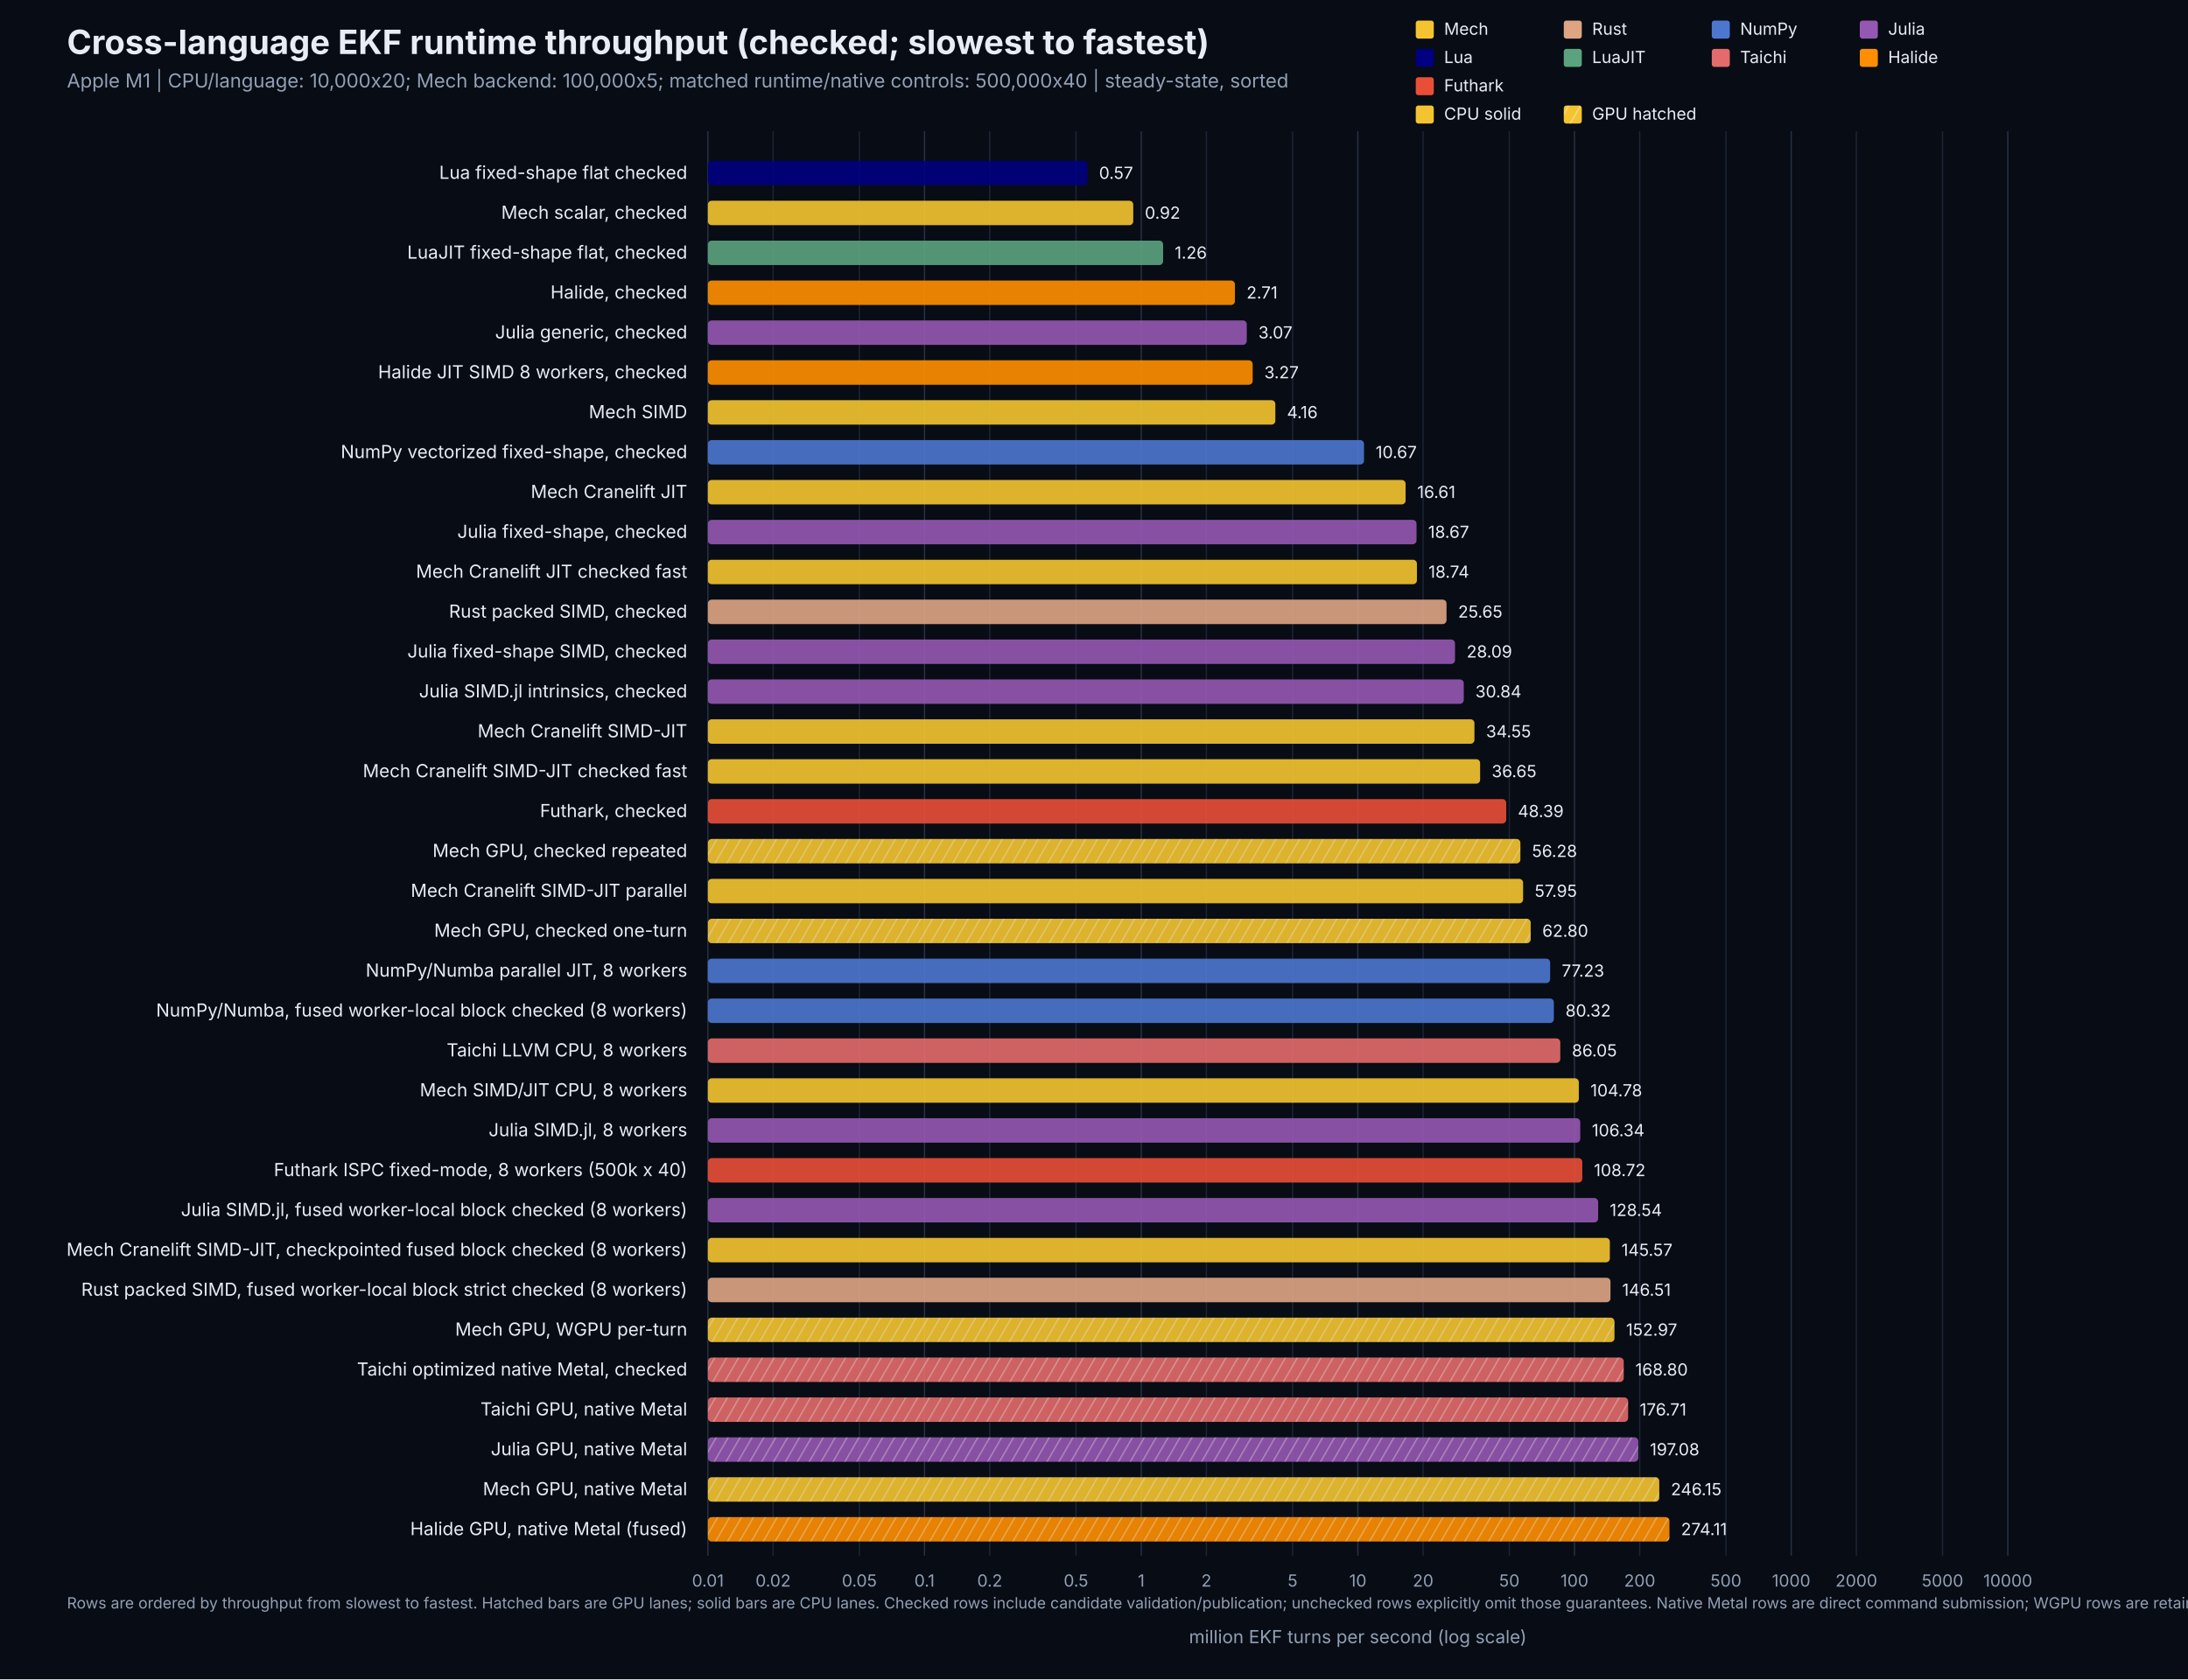
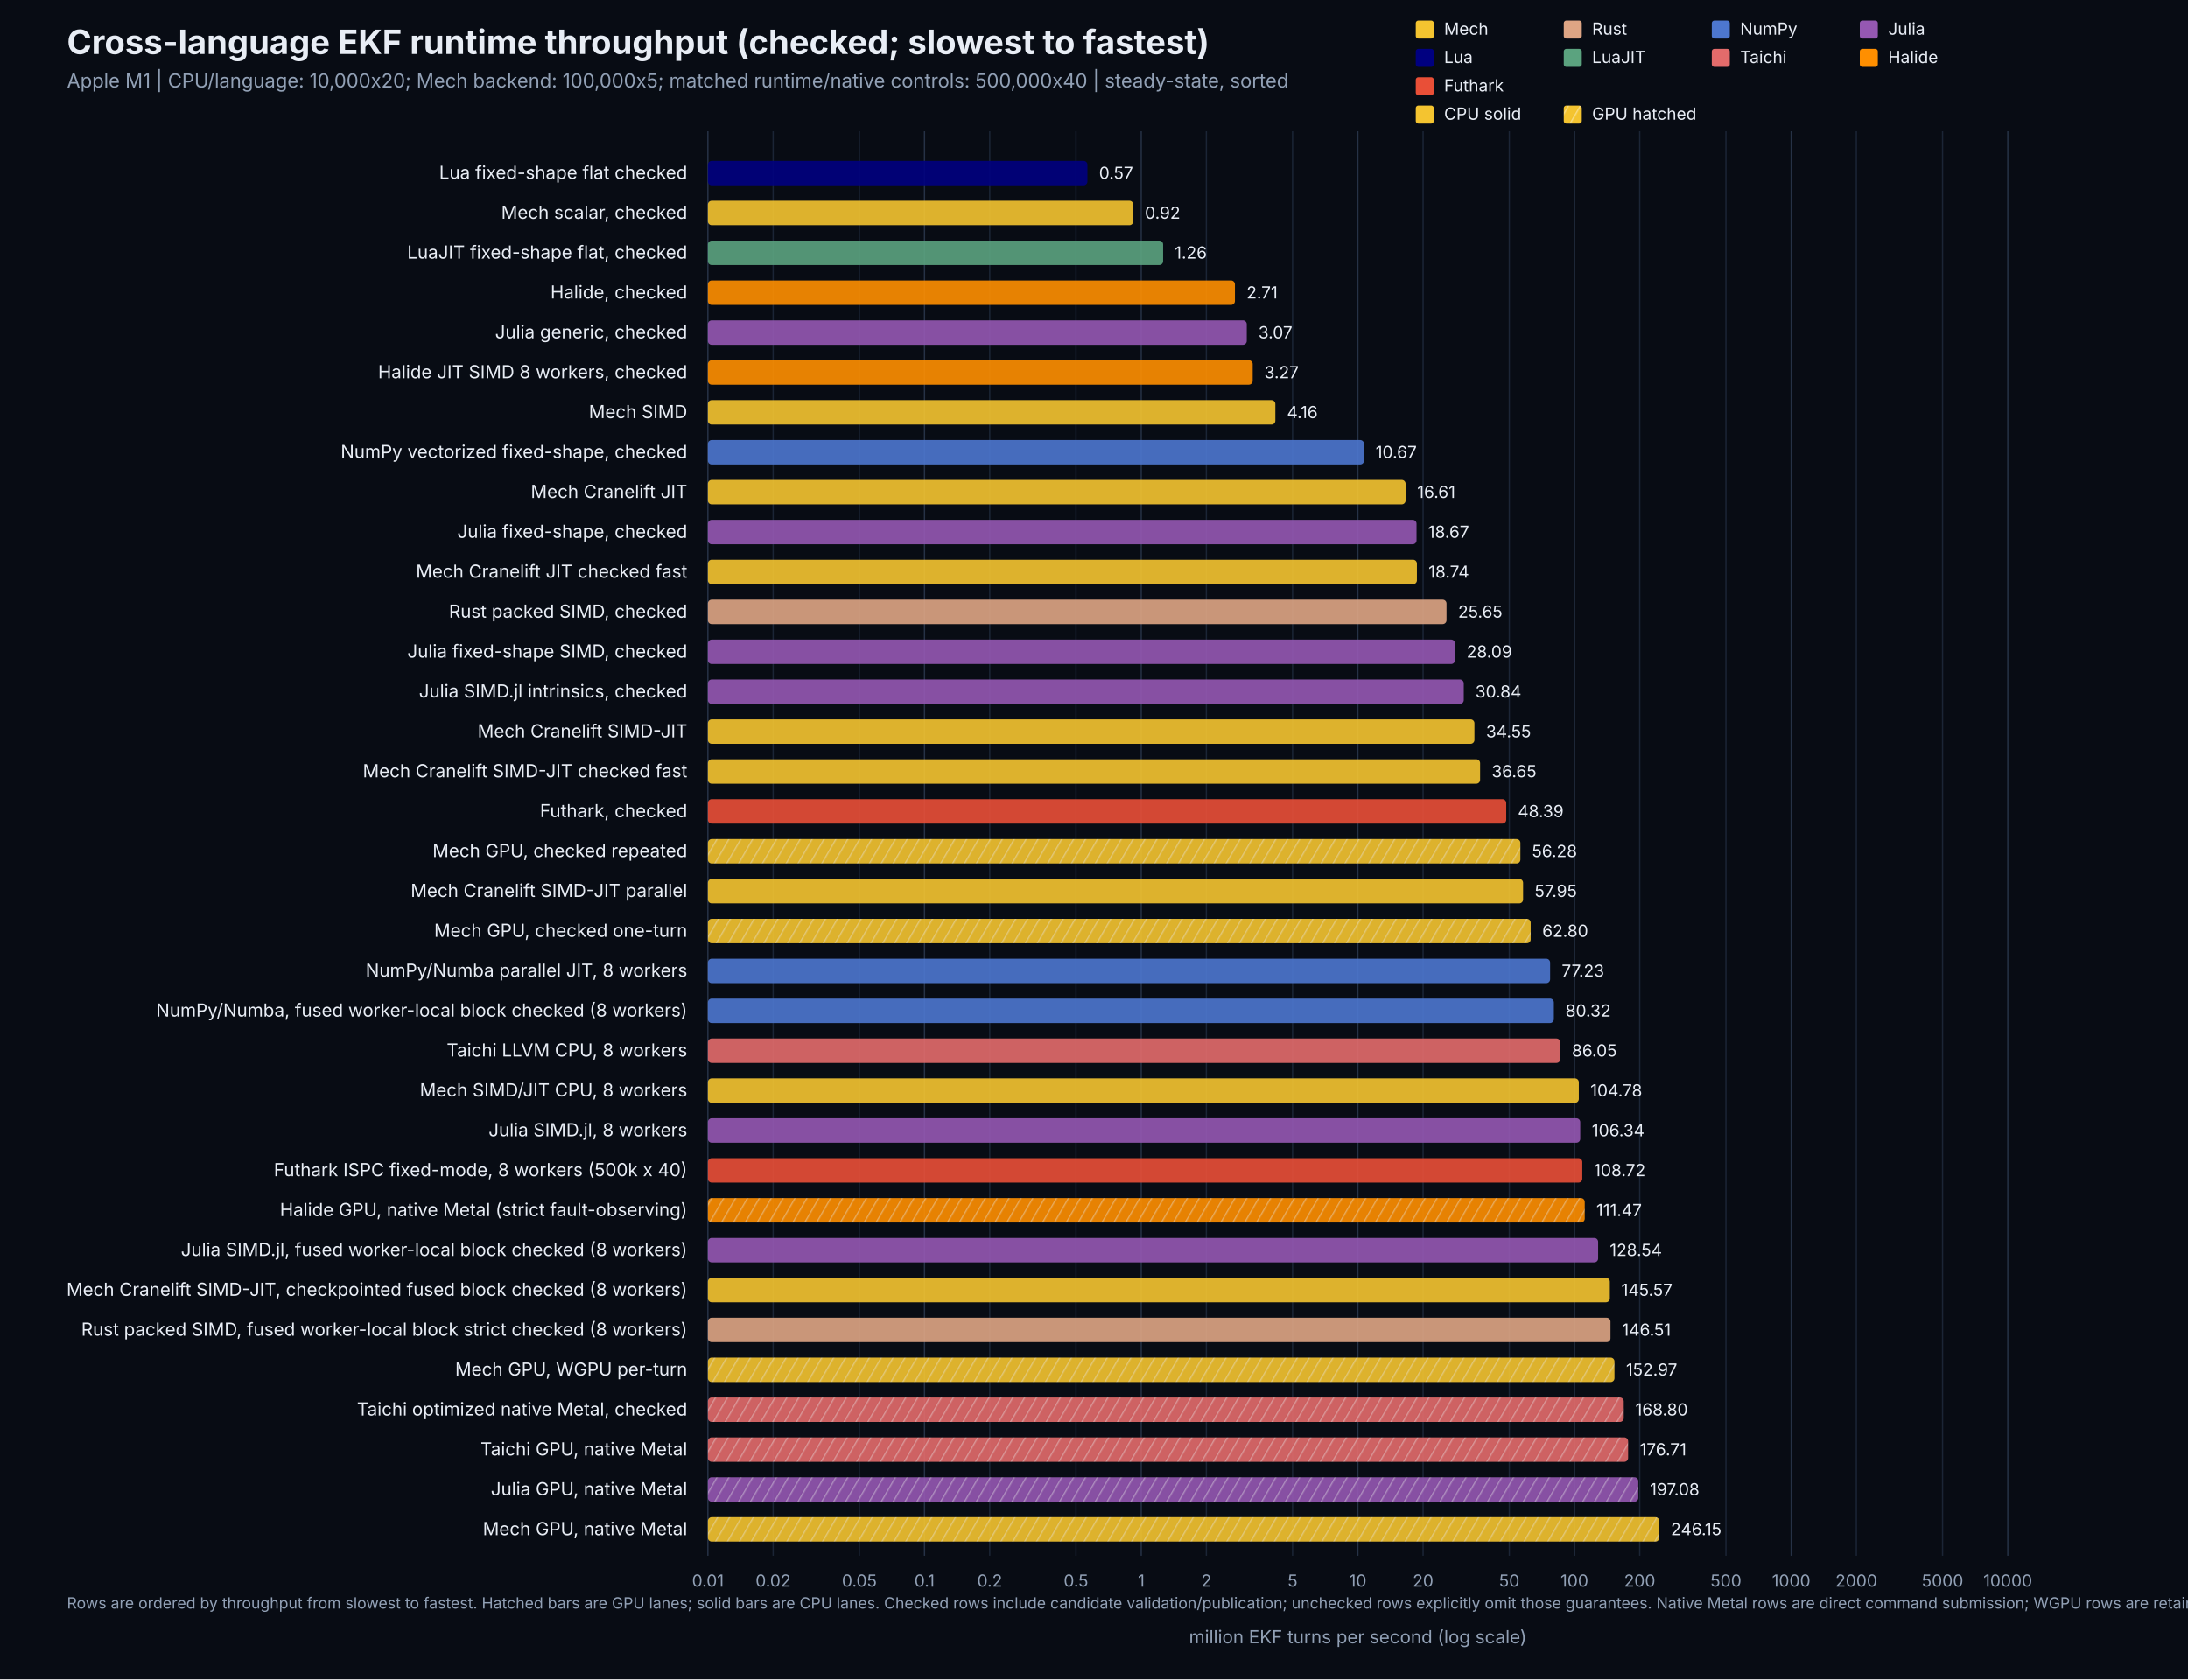
<svg xmlns="http://www.w3.org/2000/svg" width="1700" height="1305" viewBox="0 0 1700 1305">
  <rect width="100%" height="100%" fill="#080c14" />
  <defs>
    <pattern id="gpu-mech" width="8" height="8" patternUnits="userSpaceOnUse" patternTransform="rotate(30)">
      <rect width="8" height="8" fill="#f4c430" />
      <path d="M0 0V8" stroke="#ffffff" stroke-opacity="0.38" stroke-width="2" />
    </pattern>
    <pattern id="gpu-rust" width="8" height="8" patternUnits="userSpaceOnUse" patternTransform="rotate(30)">
      <rect width="8" height="8" fill="#dea584" />
      <path d="M0 0V8" stroke="#ffffff" stroke-opacity="0.38" stroke-width="2" />
    </pattern>
    <pattern id="gpu-numpy" width="8" height="8" patternUnits="userSpaceOnUse" patternTransform="rotate(30)">
      <rect width="8" height="8" fill="#4d77cf" />
      <path d="M0 0V8" stroke="#ffffff" stroke-opacity="0.38" stroke-width="2" />
    </pattern>
    <pattern id="gpu-julia" width="8" height="8" patternUnits="userSpaceOnUse" patternTransform="rotate(30)">
      <rect width="8" height="8" fill="#9558b2" />
      <path d="M0 0V8" stroke="#ffffff" stroke-opacity="0.38" stroke-width="2" />
    </pattern>
    <pattern id="gpu-lua" width="8" height="8" patternUnits="userSpaceOnUse" patternTransform="rotate(30)">
      <rect width="8" height="8" fill="#000080" />
      <path d="M0 0V8" stroke="#ffffff" stroke-opacity="0.38" stroke-width="2" />
    </pattern>
    <pattern id="gpu-luajit" width="8" height="8" patternUnits="userSpaceOnUse" patternTransform="rotate(30)">
      <rect width="8" height="8" fill="#5ba37f" />
      <path d="M0 0V8" stroke="#ffffff" stroke-opacity="0.38" stroke-width="2" />
    </pattern>
    <pattern id="gpu-taichi" width="8" height="8" patternUnits="userSpaceOnUse" patternTransform="rotate(30)">
      <rect width="8" height="8" fill="#e36b6b" />
      <path d="M0 0V8" stroke="#ffffff" stroke-opacity="0.38" stroke-width="2" />
    </pattern>
    <pattern id="gpu-halide" width="8" height="8" patternUnits="userSpaceOnUse" patternTransform="rotate(30)">
      <rect width="8" height="8" fill="#ff8f00" />
      <path d="M0 0V8" stroke="#ffffff" stroke-opacity="0.38" stroke-width="2" />
    </pattern>
    <pattern id="gpu-futhark" width="8" height="8" patternUnits="userSpaceOnUse" patternTransform="rotate(30)">
      <rect width="8" height="8" fill="#e94f37" />
      <path d="M0 0V8" stroke="#ffffff" stroke-opacity="0.38" stroke-width="2" />
    </pattern>
  </defs>
  <style>text{font-family:-apple-system,BlinkMacSystemFont,"Segoe UI",sans-serif;fill:#e8edf5} .muted{fill:#91a0b5} .grid{stroke:#263246;stroke-width:1} .minor-grid{stroke:#1b2536;stroke-width:1} .axis{fill:#91a0b5;font-size:13px} .label{font-size:14px} .value{font-size:13px;font-variant-numeric:tabular-nums}</style>
  <text x="52" y="42" font-size="26" font-weight="700">Cross-language EKF runtime throughput (checked; slowest to fastest)</text>
  <text x="52" y="68" class="muted" font-size="15">Apple M1 | CPU/language: 10,000x20; Mech backend: 100,000x5; matched runtime/native controls: 500,000x40 | steady-state, sorted</text>
  <line x1="550.0" y1="102" x2="550.0" y2="1209" class="grid" />
  <text x="550.0" y="1233" text-anchor="middle" class="axis">0.01</text>
  <line x1="600.7" y1="102" x2="600.7" y2="1209" class="minor-grid" />
  <text x="600.7" y="1233" text-anchor="middle" class="axis">0.02</text>
  <line x1="667.7" y1="102" x2="667.7" y2="1209" class="minor-grid" />
  <text x="667.7" y="1233" text-anchor="middle" class="axis">0.05</text>
  <line x1="718.3" y1="102" x2="718.3" y2="1209" class="grid" />
  <text x="718.3" y="1233" text-anchor="middle" class="axis">0.1</text>
  <line x1="769.0" y1="102" x2="769.0" y2="1209" class="minor-grid" />
  <text x="769.0" y="1233" text-anchor="middle" class="axis">0.2</text>
  <line x1="836.0" y1="102" x2="836.0" y2="1209" class="minor-grid" />
  <text x="836.0" y="1233" text-anchor="middle" class="axis">0.5</text>
  <line x1="886.7" y1="102" x2="886.7" y2="1209" class="grid" />
  <text x="886.7" y="1233" text-anchor="middle" class="axis">1</text>
  <line x1="937.3" y1="102" x2="937.3" y2="1209" class="minor-grid" />
  <text x="937.3" y="1233" text-anchor="middle" class="axis">2</text>
  <line x1="1004.3" y1="102" x2="1004.3" y2="1209" class="minor-grid" />
  <text x="1004.3" y="1233" text-anchor="middle" class="axis">5</text>
  <line x1="1055.0" y1="102" x2="1055.0" y2="1209" class="grid" />
  <text x="1055.0" y="1233" text-anchor="middle" class="axis">10</text>
  <line x1="1105.7" y1="102" x2="1105.7" y2="1209" class="minor-grid" />
  <text x="1105.7" y="1233" text-anchor="middle" class="axis">20</text>
  <line x1="1172.7" y1="102" x2="1172.7" y2="1209" class="minor-grid" />
  <text x="1172.7" y="1233" text-anchor="middle" class="axis">50</text>
  <line x1="1223.3" y1="102" x2="1223.3" y2="1209" class="grid" />
  <text x="1223.3" y="1233" text-anchor="middle" class="axis">100</text>
  <line x1="1274.0" y1="102" x2="1274.0" y2="1209" class="minor-grid" />
  <text x="1274.0" y="1233" text-anchor="middle" class="axis">200</text>
  <line x1="1341.0" y1="102" x2="1341.0" y2="1209" class="minor-grid" />
  <text x="1341.0" y="1233" text-anchor="middle" class="axis">500</text>
  <line x1="1391.7" y1="102" x2="1391.7" y2="1209" class="grid" />
  <text x="1391.7" y="1233" text-anchor="middle" class="axis">1000</text>
  <line x1="1442.3" y1="102" x2="1442.3" y2="1209" class="minor-grid" />
  <text x="1442.3" y="1233" text-anchor="middle" class="axis">2000</text>
  <line x1="1509.3" y1="102" x2="1509.3" y2="1209" class="minor-grid" />
  <text x="1509.3" y="1233" text-anchor="middle" class="axis">5000</text>
  <line x1="1560.0" y1="102" x2="1560.0" y2="1209" class="grid" />
  <text x="1560.0" y="1233" text-anchor="middle" class="axis">10000</text>
  <text x="1055.0" y="1277" text-anchor="middle" class="muted" font-size="14">million EKF turns per second (log scale)</text>
  <rect x="1100" y="16" width="14" height="14" rx="2" fill="#f4c430" />
  <text x="1122" y="27" font-size="13">Mech</text>
  <rect x="1215" y="16" width="14" height="14" rx="2" fill="#dea584" />
  <text x="1237" y="27" font-size="13">Rust</text>
  <rect x="1330" y="16" width="14" height="14" rx="2" fill="#4d77cf" />
  <text x="1352" y="27" font-size="13">NumPy</text>
  <rect x="1445" y="16" width="14" height="14" rx="2" fill="#9558b2" />
  <text x="1467" y="27" font-size="13">Julia</text>
  <rect x="1100" y="38" width="14" height="14" rx="2" fill="#000080" />
  <text x="1122" y="49" font-size="13">Lua</text>
  <rect x="1215" y="38" width="14" height="14" rx="2" fill="#5ba37f" />
  <text x="1237" y="49" font-size="13">LuaJIT</text>
  <rect x="1330" y="38" width="14" height="14" rx="2" fill="#e36b6b" />
  <text x="1352" y="49" font-size="13">Taichi</text>
  <rect x="1445" y="38" width="14" height="14" rx="2" fill="#ff8f00" />
  <text x="1467" y="49" font-size="13">Halide</text>
  <rect x="1100" y="60" width="14" height="14" rx="2" fill="#e94f37" />
  <text x="1122" y="71" font-size="13">Futhark</text>
  <rect x="1100" y="82" width="14" height="14" rx="2" fill="#f4c430" />
  <text x="1122" y="93" font-size="13">CPU solid</text>
  <rect x="1215" y="82" width="14" height="14" rx="2" fill="url(#gpu-mech)" />
  <text x="1237" y="93" font-size="13">GPU hatched</text>
  <text x="534" y="139" text-anchor="end" class="label">Lua fixed-shape flat checked</text>
  <rect x="550" y="125" width="294.9" height="19" rx="3" fill="#000080" opacity="0.9" />
  <text x="853.9" y="139" class="value">0.57</text>
  <text x="534" y="170" text-anchor="end" class="label">Mech scalar, checked</text>
  <rect x="550" y="156" width="330.5" height="19" rx="3" fill="#f4c430" opacity="0.9" />
  <text x="889.5" y="170" class="value">0.92</text>
  <text x="534" y="201" text-anchor="end" class="label">LuaJIT fixed-shape flat, checked</text>
  <rect x="550" y="187" width="353.7" height="19" rx="3" fill="#5ba37f" opacity="0.9" />
  <text x="912.7" y="201" class="value">1.26</text>
  <text x="534" y="232" text-anchor="end" class="label">Halide, checked</text>
  <rect x="550" y="218" width="409.5" height="19" rx="3" fill="#ff8f00" opacity="0.9" />
  <text x="968.5" y="232" class="value">2.71</text>
  <text x="534" y="263" text-anchor="end" class="label">Julia generic, checked</text>
  <rect x="550" y="249" width="418.7" height="19" rx="3" fill="#9558b2" opacity="0.9" />
  <text x="977.7" y="263" class="value">3.07</text>
  <text x="534" y="294" text-anchor="end" class="label">Halide JIT SIMD 8 workers, checked</text>
  <rect x="550" y="280" width="423.3" height="19" rx="3" fill="#ff8f00" opacity="0.9" />
  <text x="982.3" y="294" class="value">3.27</text>
  <text x="534" y="325" text-anchor="end" class="label">Mech SIMD</text>
  <rect x="550" y="311" width="440.9" height="19" rx="3" fill="#f4c430" opacity="0.9" />
  <text x="999.9" y="325" class="value">4.16</text>
  <text x="534" y="356" text-anchor="end" class="label">NumPy vectorized fixed-shape, checked</text>
  <rect x="550" y="342" width="509.8" height="19" rx="3" fill="#4d77cf" opacity="0.9" />
  <text x="1068.8" y="356" class="value">10.67</text>
  <text x="534" y="387" text-anchor="end" class="label">Mech Cranelift JIT</text>
  <rect x="550" y="373" width="542.1" height="19" rx="3" fill="#f4c430" opacity="0.9" />
  <text x="1101.1" y="387" class="value">16.61</text>
  <text x="534" y="418" text-anchor="end" class="label">Julia fixed-shape, checked</text>
  <rect x="550" y="404" width="550.6" height="19" rx="3" fill="#9558b2" opacity="0.9" />
  <text x="1109.6" y="418" class="value">18.67</text>
  <text x="534" y="449" text-anchor="end" class="label">Mech Cranelift JIT checked fast</text>
  <rect x="550" y="435" width="550.9" height="19" rx="3" fill="#f4c430" opacity="0.9" />
  <text x="1109.9" y="449" class="value">18.74</text>
  <text x="534" y="480" text-anchor="end" class="label">Rust packed SIMD, checked</text>
  <rect x="550" y="466" width="573.9" height="19" rx="3" fill="#dea584" opacity="0.9" />
  <text x="1132.9" y="480" class="value">25.65</text>
  <text x="534" y="511" text-anchor="end" class="label">Julia fixed-shape SIMD, checked</text>
  <rect x="550" y="497" width="580.5" height="19" rx="3" fill="#9558b2" opacity="0.9" />
  <text x="1139.5" y="511" class="value">28.09</text>
  <text x="534" y="542" text-anchor="end" class="label">Julia SIMD.jl intrinsics, checked</text>
  <rect x="550" y="528" width="587.3" height="19" rx="3" fill="#9558b2" opacity="0.9" />
  <text x="1146.3" y="542" class="value">30.84</text>
  <text x="534" y="573" text-anchor="end" class="label">Mech Cranelift SIMD-JIT</text>
  <rect x="550" y="559" width="595.6" height="19" rx="3" fill="#f4c430" opacity="0.9" />
  <text x="1154.6" y="573" class="value">34.55</text>
  <text x="534" y="604" text-anchor="end" class="label">Mech Cranelift SIMD-JIT checked fast</text>
  <rect x="550" y="590" width="600.0" height="19" rx="3" fill="#f4c430" opacity="0.9" />
  <text x="1159.0" y="604" class="value">36.65</text>
  <text x="534" y="635" text-anchor="end" class="label">Futhark, checked</text>
  <rect x="550" y="621" width="620.3" height="19" rx="3" fill="#e94f37" opacity="0.9" />
  <text x="1179.3" y="635" class="value">48.39</text>
  <text x="534" y="666" text-anchor="end" class="label">Mech GPU, checked repeated</text>
  <rect x="550" y="652" width="631.3" height="19" rx="3" fill="url(#gpu-mech)" opacity="0.9" />
  <text x="1190.3" y="666" class="value">56.28</text>
  <text x="534" y="697" text-anchor="end" class="label">Mech Cranelift SIMD-JIT parallel</text>
  <rect x="550" y="683" width="633.4" height="19" rx="3" fill="#f4c430" opacity="0.9" />
  <text x="1192.4" y="697" class="value">57.95</text>
  <text x="534" y="728" text-anchor="end" class="label">Mech GPU, checked one-turn</text>
  <rect x="550" y="714" width="639.3" height="19" rx="3" fill="url(#gpu-mech)" opacity="0.9" />
  <text x="1198.3" y="728" class="value">62.80</text>
  <text x="534" y="759" text-anchor="end" class="label">NumPy/Numba parallel JIT, 8 workers</text>
  <rect x="550" y="745" width="654.4" height="19" rx="3" fill="#4d77cf" opacity="0.9" />
  <text x="1213.4" y="759" class="value">77.23</text>
  <text x="534" y="790" text-anchor="end" class="label">NumPy/Numba, fused worker-local block checked (8 workers)</text>
  <rect x="550" y="776" width="657.3" height="19" rx="3" fill="#4d77cf" opacity="0.9" />
  <text x="1216.3" y="790" class="value">80.32</text>
  <text x="534" y="821" text-anchor="end" class="label">Taichi LLVM CPU, 8 workers</text>
  <rect x="550" y="807" width="662.3" height="19" rx="3" fill="#e36b6b" opacity="0.9" />
  <text x="1221.3" y="821" class="value">86.05</text>
  <text x="534" y="852" text-anchor="end" class="label">Mech SIMD/JIT CPU, 8 workers</text>
  <rect x="550" y="838" width="676.7" height="19" rx="3" fill="#f4c430" opacity="0.9" />
  <text x="1235.7" y="852" class="value">104.78</text>
  <text x="534" y="883" text-anchor="end" class="label">Julia SIMD.jl, 8 workers</text>
  <rect x="550" y="869" width="677.8" height="19" rx="3" fill="#9558b2" opacity="0.9" />
  <text x="1236.8" y="883" class="value">106.34</text>
  <text x="534" y="914" text-anchor="end" class="label">Futhark ISPC fixed-mode, 8 workers (500k x 40)</text>
  <rect x="550" y="900" width="679.4" height="19" rx="3" fill="#e94f37" opacity="0.9" />
  <text x="1238.4" y="914" class="value">108.72</text>
-   <text x="534" y="945" text-anchor="end" class="label">Julia SIMD.jl, fused worker-local block checked (8 workers)</text>
-   <rect x="550" y="931" width="691.7" height="19" rx="3" fill="#9558b2" opacity="0.9" />
-   <text x="1250.7" y="945" class="value">128.54</text>
-   <text x="534" y="976" text-anchor="end" class="label">Mech Cranelift SIMD-JIT, checkpointed fused block checked (8 workers)</text>
-   <rect x="550" y="962" width="700.8" height="19" rx="3" fill="#f4c430" opacity="0.9" />
-   <text x="1259.8" y="976" class="value">145.57</text>
-   <text x="534" y="1007" text-anchor="end" class="label">Rust packed SIMD, fused worker-local block strict checked (8 workers)</text>
-   <rect x="550" y="993" width="701.3" height="19" rx="3" fill="#dea584" opacity="0.9" />
-   <text x="1260.3" y="1007" class="value">146.51</text>
-   <text x="534" y="1038" text-anchor="end" class="label">Mech GPU, WGPU per-turn</text>
-   <rect x="550" y="1024" width="704.4" height="19" rx="3" fill="url(#gpu-mech)" opacity="0.9" />
-   <text x="1263.4" y="1038" class="value">152.97</text>
-   <text x="534" y="1069" text-anchor="end" class="label">Taichi optimized native Metal, checked</text>
-   <rect x="550" y="1055" width="711.6" height="19" rx="3" fill="url(#gpu-taichi)" opacity="0.9" />
-   <text x="1270.6" y="1069" class="value">168.80</text>
-   <text x="534" y="1100" text-anchor="end" class="label">Taichi GPU, native Metal</text>
-   <rect x="550" y="1086" width="715.0" height="19" rx="3" fill="url(#gpu-taichi)" opacity="0.9" />
-   <text x="1274.0" y="1100" class="value">176.71</text>
-   <text x="534" y="1131" text-anchor="end" class="label">Julia GPU, native Metal</text>
-   <rect x="550" y="1117" width="722.9" height="19" rx="3" fill="url(#gpu-julia)" opacity="0.9" />
-   <text x="1281.9" y="1131" class="value">197.08</text>
-   <text x="534" y="1162" text-anchor="end" class="label">Mech GPU, native Metal</text>
-   <rect x="550" y="1148" width="739.2" height="19" rx="3" fill="url(#gpu-mech)" opacity="0.9" />
-   <text x="1298.2" y="1162" class="value">246.15</text>
-   <text x="534" y="1193" text-anchor="end" class="label">Halide GPU, native Metal (fused)</text>
-   <rect x="550" y="1179" width="747.1" height="19" rx="3" fill="url(#gpu-halide)" opacity="0.9" />
-   <text x="1306.1" y="1193" class="value">274.11</text>
+   <text x="534" y="945" text-anchor="end" class="label">Halide GPU, native Metal (strict fault-observing)</text>
+   <rect x="550" y="931" width="681.3" height="19" rx="3" fill="url(#gpu-halide)" opacity="0.9" />
+   <text x="1240.3" y="945" class="value">111.47</text>
+   <text x="534" y="976" text-anchor="end" class="label">Julia SIMD.jl, fused worker-local block checked (8 workers)</text>
+   <rect x="550" y="962" width="691.7" height="19" rx="3" fill="#9558b2" opacity="0.9" />
+   <text x="1250.7" y="976" class="value">128.54</text>
+   <text x="534" y="1007" text-anchor="end" class="label">Mech Cranelift SIMD-JIT, checkpointed fused block checked (8 workers)</text>
+   <rect x="550" y="993" width="700.8" height="19" rx="3" fill="#f4c430" opacity="0.9" />
+   <text x="1259.8" y="1007" class="value">145.57</text>
+   <text x="534" y="1038" text-anchor="end" class="label">Rust packed SIMD, fused worker-local block strict checked (8 workers)</text>
+   <rect x="550" y="1024" width="701.3" height="19" rx="3" fill="#dea584" opacity="0.9" />
+   <text x="1260.3" y="1038" class="value">146.51</text>
+   <text x="534" y="1069" text-anchor="end" class="label">Mech GPU, WGPU per-turn</text>
+   <rect x="550" y="1055" width="704.4" height="19" rx="3" fill="url(#gpu-mech)" opacity="0.9" />
+   <text x="1263.4" y="1069" class="value">152.97</text>
+   <text x="534" y="1100" text-anchor="end" class="label">Taichi optimized native Metal, checked</text>
+   <rect x="550" y="1086" width="711.6" height="19" rx="3" fill="url(#gpu-taichi)" opacity="0.9" />
+   <text x="1270.6" y="1100" class="value">168.80</text>
+   <text x="534" y="1131" text-anchor="end" class="label">Taichi GPU, native Metal</text>
+   <rect x="550" y="1117" width="715.0" height="19" rx="3" fill="url(#gpu-taichi)" opacity="0.9" />
+   <text x="1274.0" y="1131" class="value">176.71</text>
+   <text x="534" y="1162" text-anchor="end" class="label">Julia GPU, native Metal</text>
+   <rect x="550" y="1148" width="722.9" height="19" rx="3" fill="url(#gpu-julia)" opacity="0.9" />
+   <text x="1281.9" y="1162" class="value">197.08</text>
+   <text x="534" y="1193" text-anchor="end" class="label">Mech GPU, native Metal</text>
+   <rect x="550" y="1179" width="739.2" height="19" rx="3" fill="url(#gpu-mech)" opacity="0.9" />
+   <text x="1298.2" y="1193" class="value">246.15</text>
  <text x="52" y="1250" class="muted" font-size="12">Rows are ordered by throughput from slowest to fastest. Hatched bars are GPU lanes; solid bars are CPU lanes. Checked rows include candidate validation/publication; unchecked rows explicitly omit those guarantees. Native Metal rows are direct command submission; WGPU rows are retained as a portable transport control. Compilation, allocation, warmup, and final readback are excluded from the timed region.</text>
</svg>
